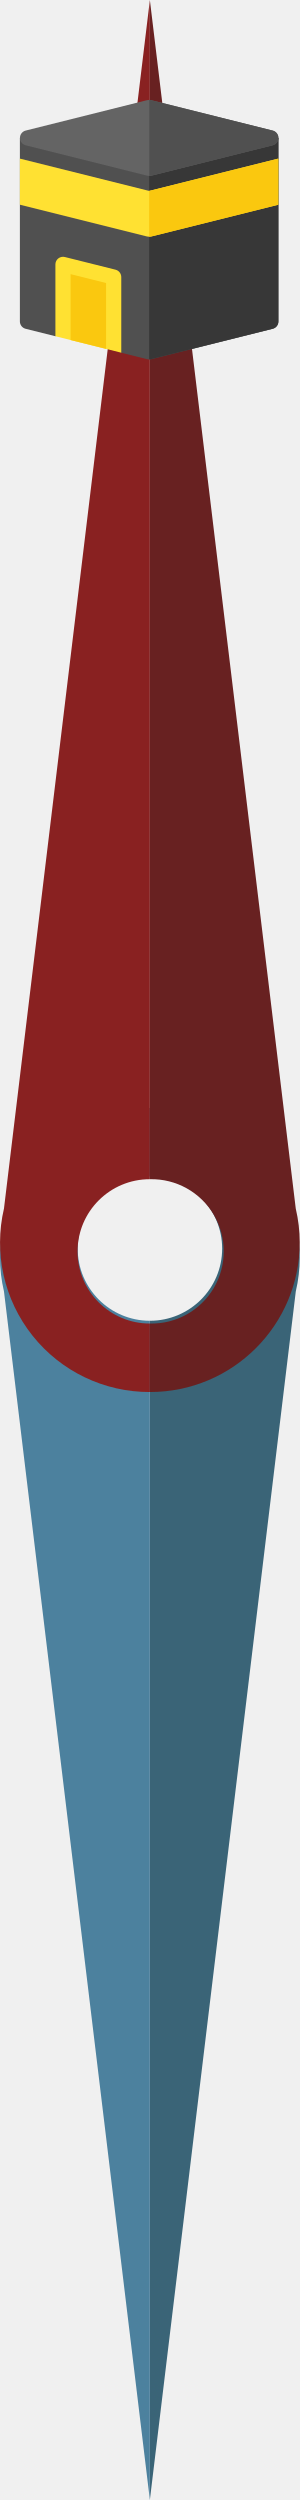
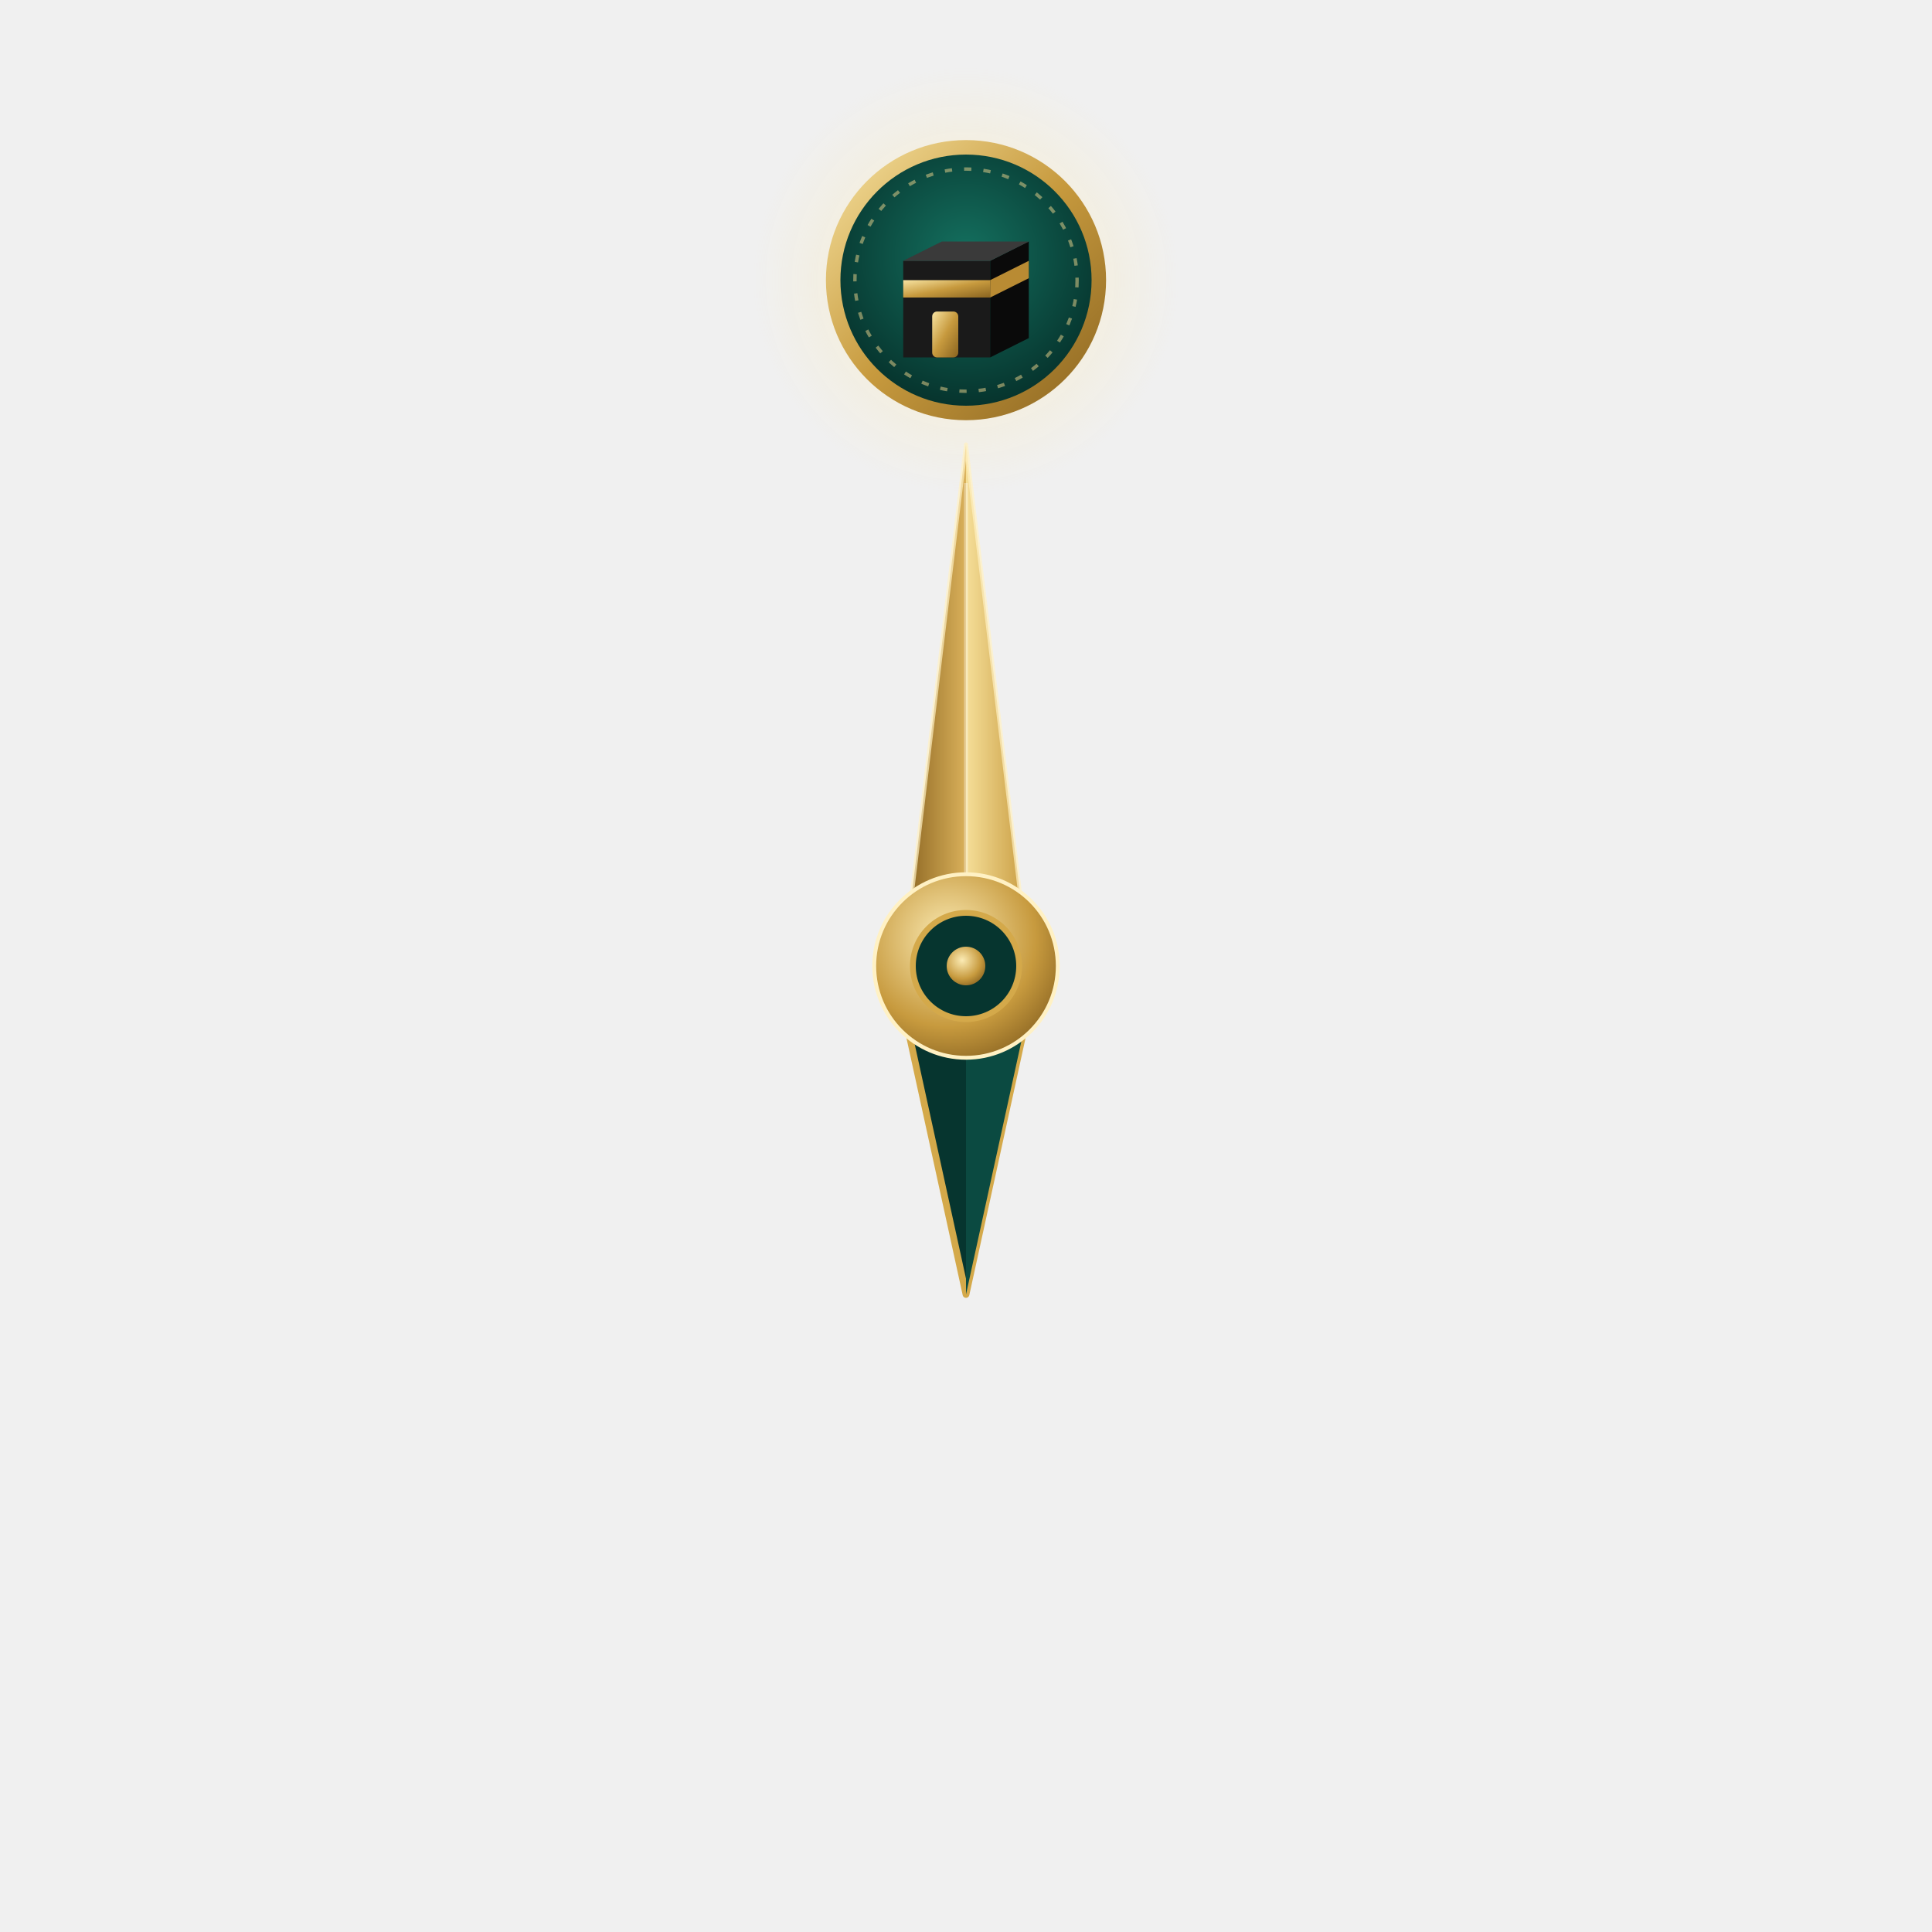
- <svg xmlns="http://www.w3.org/2000/svg" viewBox="0 0 75.36 628.58">
-   <g data-name="Layer 2">
-     <path fill="#3a6477" d="M55.86 313.94a18.16 18.16 0 0 1-18.18 18.14v296.49l36.69-303.85a37.56 37.56 0 0 0-36.69-46.13v17.21a18.16 18.16 0 0 1 18.18 18.14" />
-     <path fill="#4c819e" d="M0 316.18a37.4 37.4 0 0 0 1 8.53l36.68 303.87v-296.5a18.14 18.14 0 1 1 0-36.28v-17.21A37.64 37.64 0 0 0 0 316.18" />
-     <path fill="#892121" d="M19.5 314.64a18.17 18.17 0 0 1 18.18-18.15V0L1 303.86A37.56 37.56 0 0 0 37.68 350v-17.22a18.16 18.16 0 0 1-18.18-18.14" />
-     <path fill="#682121" d="M75.36 312.39a37.5 37.5 0 0 0-1-8.53L37.68 0v296.49a18.15 18.15 0 1 1 0 36.29V350a37.64 37.64 0 0 0 37.68-37.61" />
-     <path fill="#505050" d="M5 34.68v46.14a1.91 1.91 0 0 0 1.45 1.85l7.48 1.87 7.64-3.85 8.92 8L37 90.32a1.8 1.8 0 0 0 .46.06 1.8 1.8 0 0 0 .47-.06l30.59-7.65A1.9 1.9 0 0 0 70 80.82V34.68l-32.5 8.13Z" />
-     <path fill="#373737" d="M37.5 42.81v47.57a1.8 1.8 0 0 0 .47-.06l30.59-7.65A1.9 1.9 0 0 0 70 80.82V34.68Z" />
-     <path fill="#ffe132" d="M5 39.88v11.59l32 8a2.2 2.2 0 0 0 .93 0l32-8V39.88L37.5 48Z" />
-     <path fill="#fac80f" d="m38 59.48 32-8v-11.6L37.5 48v11.53a2.4 2.4 0 0 0 .5-.05" />
-     <path fill="#646464" d="M37.5 44.24a1.8 1.8 0 0 1-.46-.06L6.45 36.53a1.91 1.91 0 0 1 0-3.7L37 25.18a1.83 1.83 0 0 1 .93 0l30.59 7.65a1.91 1.91 0 0 1 0 3.7L38 44.18a1.8 1.8 0 0 1-.5.06" />
-     <path fill="#505050" d="m38 44.18 30.59-7.65a1.91 1.91 0 0 0 0-3.7L38 25.18a1.8 1.8 0 0 0-.47-.06v19.12a1.8 1.8 0 0 0 .47-.06" />
-     <path fill="#ffe132" d="M29.05 67.81 16.3 64.62a1.91 1.91 0 0 0-2.37 1.86v18.06l16.56 4.14v-19a1.91 1.91 0 0 0-1.44-1.87" />
-     <path fill="#fac80f" d="m17.75 85.5 8.92 2.23V71.16l-8.92-2.23Z" />
-   </g>
+ <svg xmlns="http://www.w3.org/2000/svg" viewBox="0 0 400 400">
+   <defs>
+     <linearGradient id="gL" x1="0" y1="0" x2="1" y2="0">
+       <stop offset="0" stop-color="#8A6420" />
+       <stop offset="1" stop-color="#D9B05A" />
+     </linearGradient>
+     <linearGradient id="gR" x1="0" y1="0" x2="1" y2="0">
+       <stop offset="0" stop-color="#F5DE98" />
+       <stop offset="1" stop-color="#C79A3E" />
+     </linearGradient>
+     <linearGradient id="gold" x1="0" y1="0" x2="1" y2="1">
+       <stop offset="0" stop-color="#F7E3A1" />
+       <stop offset=".5" stop-color="#C79A3E" />
+       <stop offset="1" stop-color="#8A6420" />
+     </linearGradient>
+     <radialGradient id="badge" cx=".5" cy=".4" r=".7">
+       <stop offset="0" stop-color="#14705F" />
+       <stop offset="1" stop-color="#042A25" />
+     </radialGradient>
+     <radialGradient id="glow" cx=".5" cy=".5" r=".5">
+       <stop offset="0" stop-color="#FFE9A8" stop-opacity=".55" />
+       <stop offset="1" stop-color="#FFE9A8" stop-opacity="0" />
+     </radialGradient>
+     <radialGradient id="hub" cx=".4" cy=".35" r=".8">
+       <stop offset="0" stop-color="#FBEBB4" />
+       <stop offset=".6" stop-color="#C79A3E" />
+       <stop offset="1" stop-color="#7A561A" />
+     </radialGradient>
+   </defs>
+   <path d="M186 204L200 214L214 204L200 268Z" fill="#06352F" stroke="#D4A94A" stroke-width="1.4" stroke-linejoin="round" />
+   <path d="M200 214L214 204L200 268Z" fill="#0B4A41" />
+   <path d="M200 92L187 200L200 208Z" fill="url(#gL)" />
+   <path d="M200 92L213 200L200 208Z" fill="url(#gR)" />
+   <path d="M200 92L213 200L200 208L187 200Z" fill="none" stroke="#FFF1C4" stroke-opacity=".7" stroke-width=".8" stroke-linejoin="round" />
+   <path d="M200 100L200 204" stroke="#FFFFFF" stroke-opacity=".35" stroke-width=".8" />
+   <circle cx="200" cy="58" r="44" fill="url(#glow)" />
+   <circle cx="200" cy="58" r="29" fill="url(#gold)" />
+   <circle cx="200" cy="58" r="26" fill="url(#badge)" />
+   <circle cx="200" cy="58" r="23" fill="none" stroke="#F1D78F" stroke-opacity=".5" stroke-width=".7" stroke-dasharray="1.5 2.5" />
+   <polygon points="187,54 205,54 205,74 187,74" fill="#1A1A1A" />
+   <polygon points="205,54 213,50 213,70 205,74" fill="#0A0A0A" />
+   <polygon points="187,54 195,50 213,50 205,54" fill="#3A3A3A" />
+   <polygon points="187,58 205,58 205,61.6 187,61.6" fill="url(#gold)" />
+   <polygon points="205,58 213,54 213,57.6 205,61.6" fill="#B98B33" />
+   <rect x="193" y="64.5" width="5.4" height="9.5" rx="1" fill="url(#gold)" />
+   <circle cx="200" cy="200" r="19" fill="url(#hub)" stroke="#FFF1C4" stroke-width=".8" />
+   <circle cx="200" cy="200" r="11" fill="#06352F" stroke="#D4A94A" stroke-width="1.2" />
+   <circle cx="200" cy="200" r="4" fill="url(#hub)" />
</svg>
